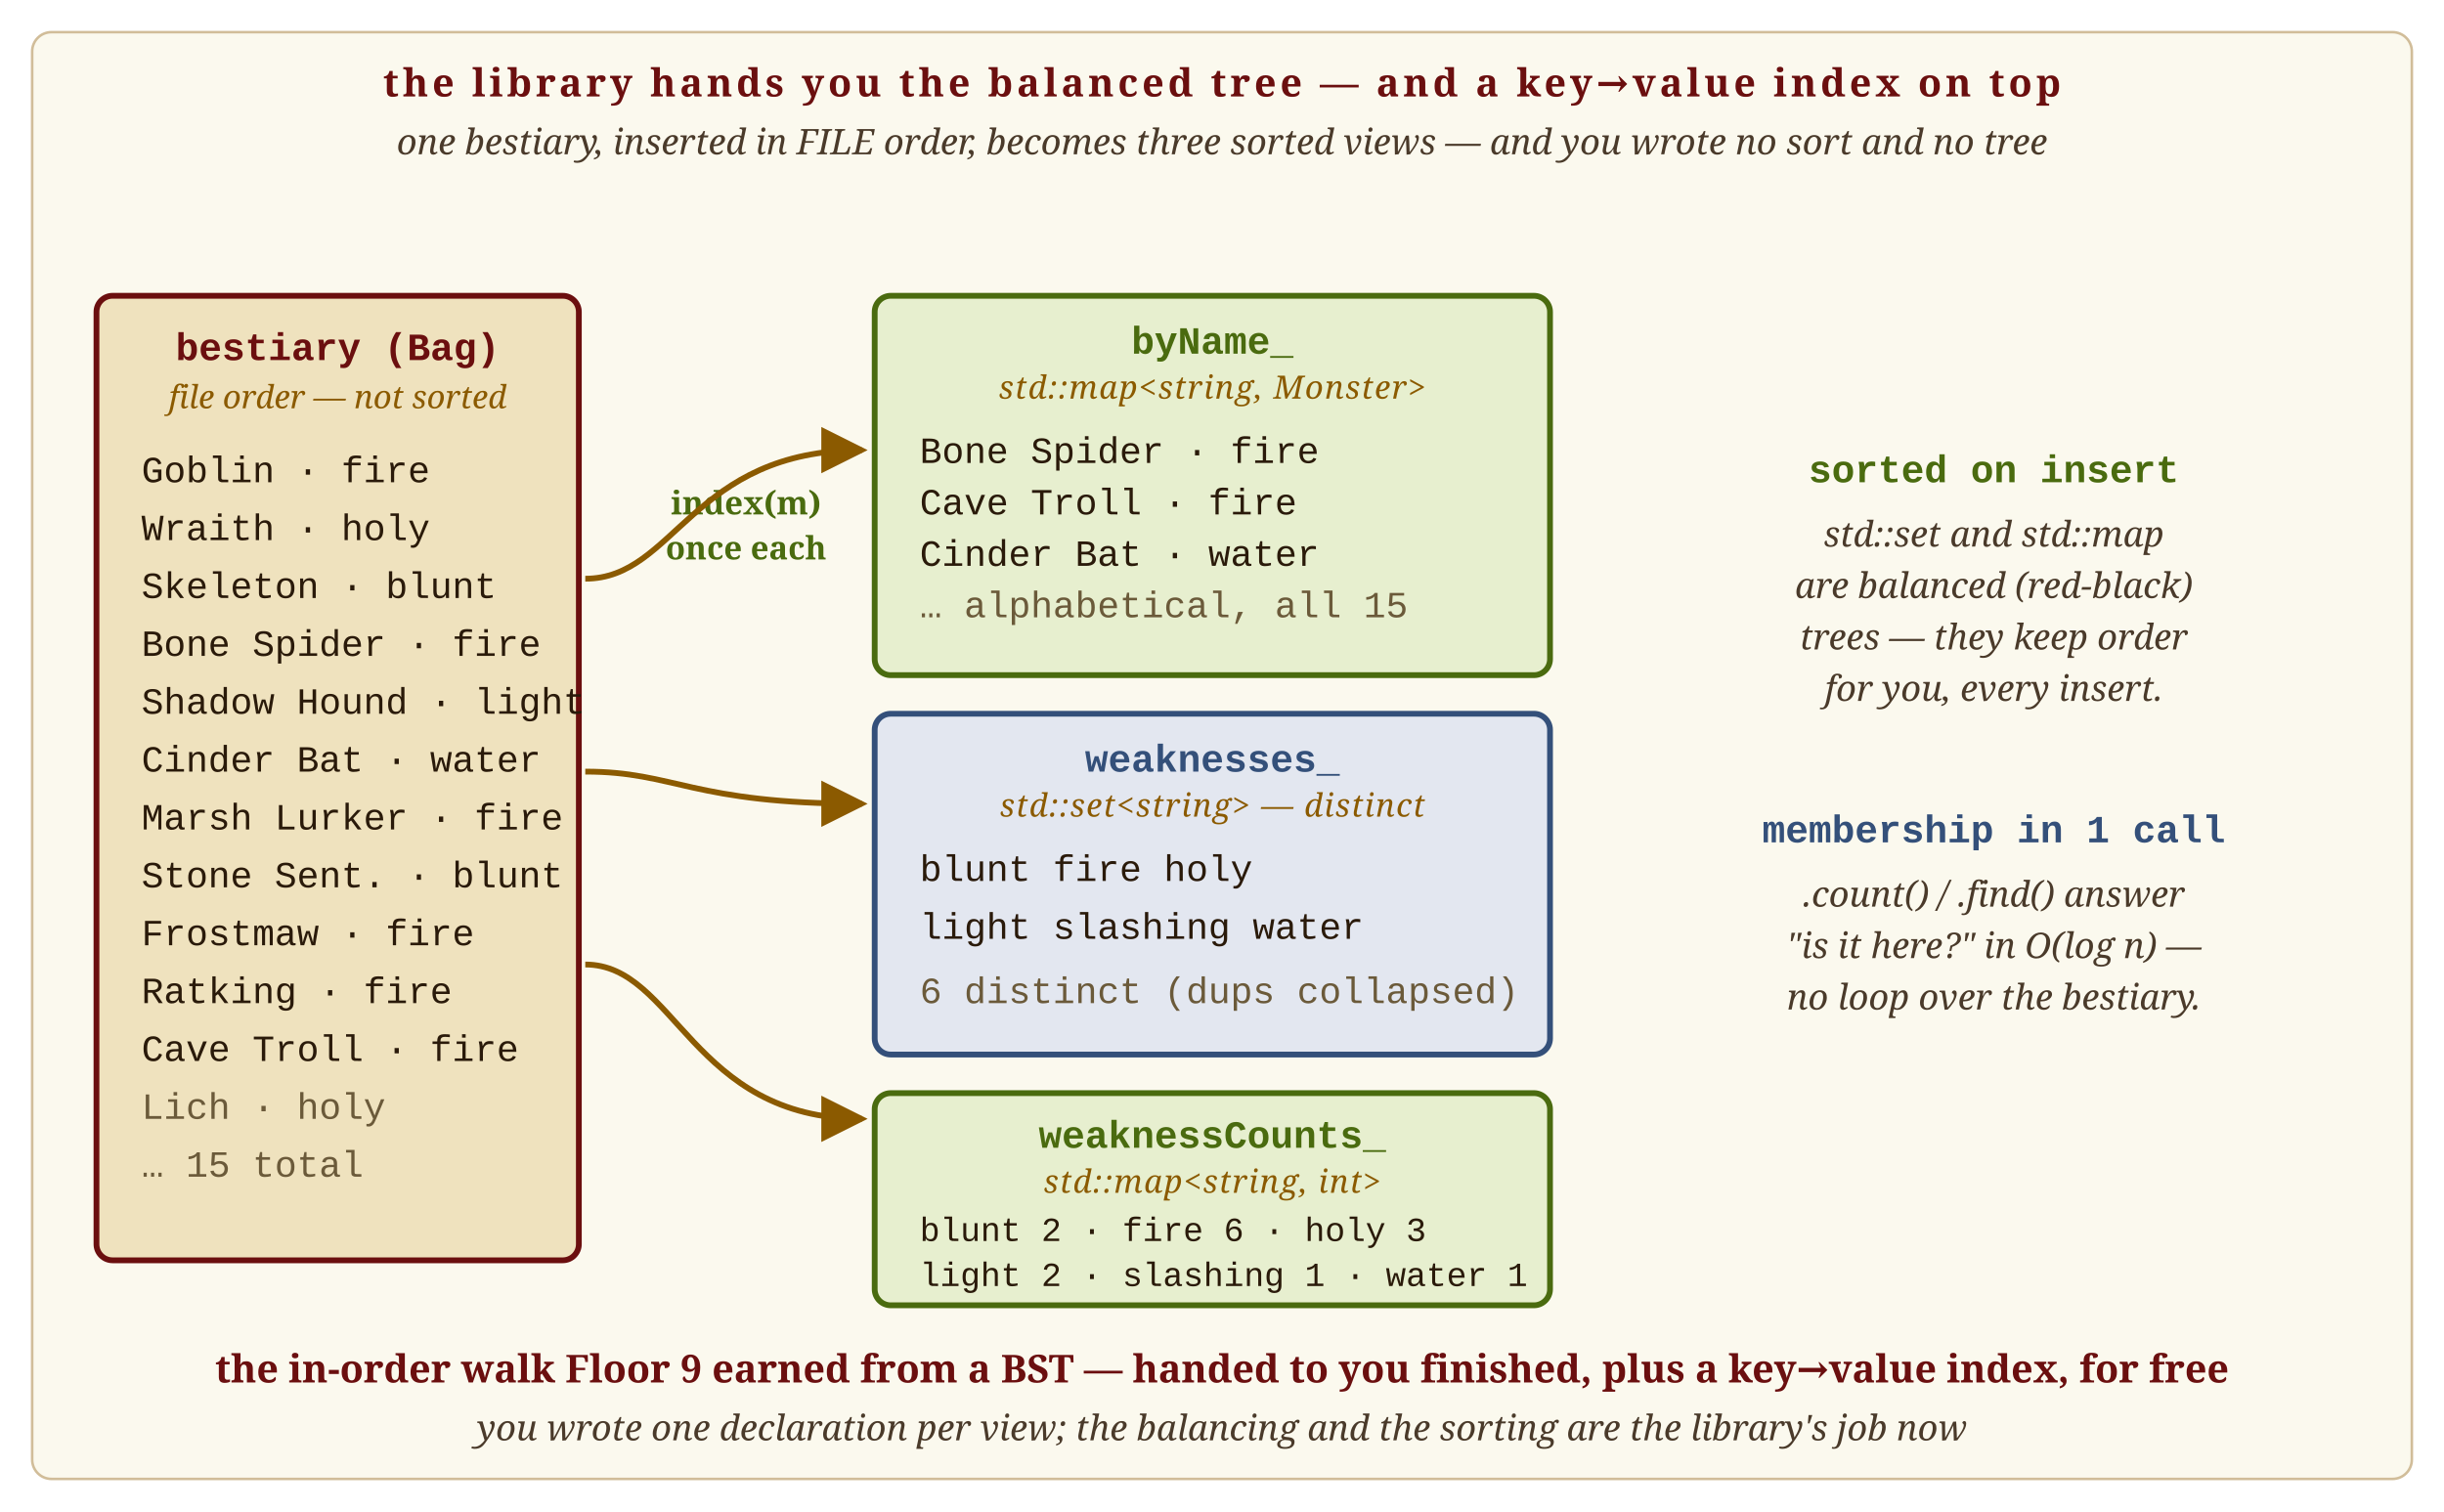
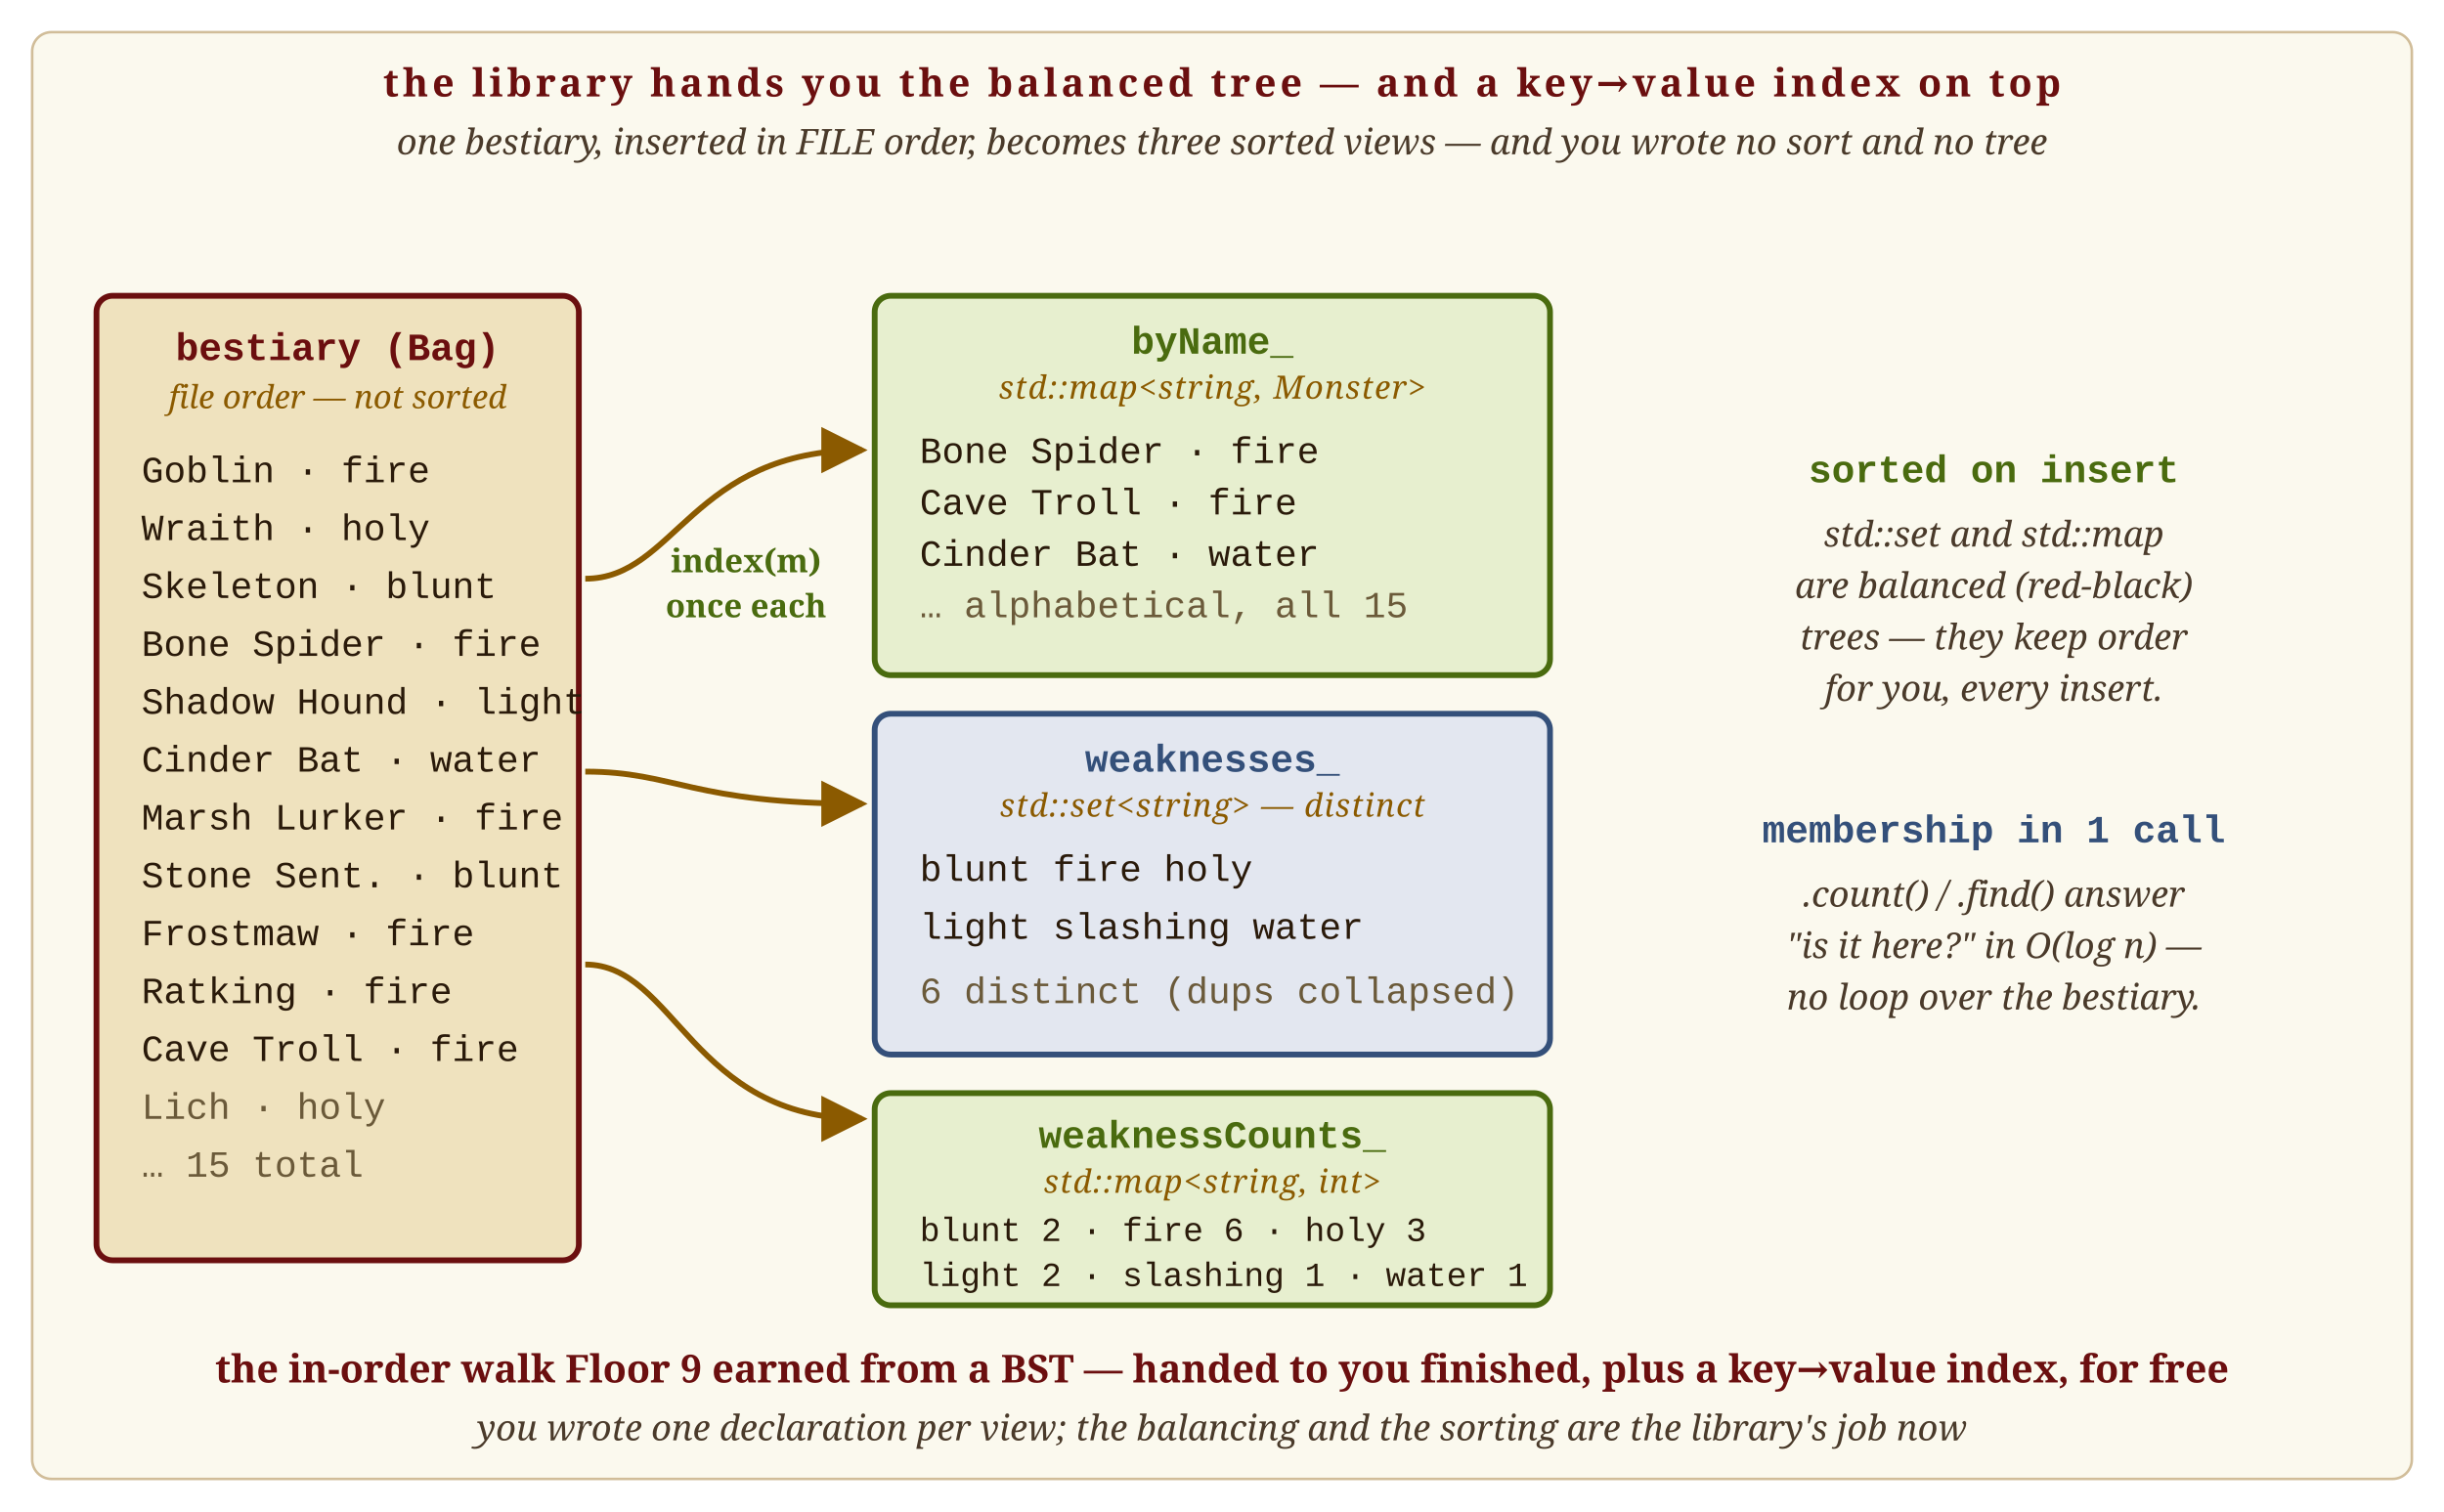
<svg xmlns="http://www.w3.org/2000/svg" viewBox="0 0 760 470" role="img" aria-labelledby="r3-title r3-desc">
  <style>
    .panel       { fill: #f6efd5; stroke: #8b5a00; stroke-width: 0.8; opacity: 0.4; }
    .box         { fill: #f2e4bc; stroke: #8b5a00; stroke-width: 1.4; }
    .box-src     { fill: #efe2be; stroke: #6b0f0f; stroke-width: 1.8; }
    .box-map     { fill: #e7efcf; stroke: #4a6b0f; stroke-width: 1.8; }
    .box-set     { fill: #e3e7f0; stroke: #34507a; stroke-width: 1.8; }
    .arrow       { stroke: #8b5a00; stroke-width: 1.8; fill: none; marker-end: url(#ah); }
    .row         { font-family: Consolas, 'Courier New', monospace; font-size: 11.5px; fill: #2a1a0a; text-anchor: start; }
    .row-dim     { font-family: Consolas, 'Courier New', monospace; font-size: 11.5px; fill: #6b5a3a; text-anchor: start; }
    .panel-title { font-family: Georgia, serif; font-size: 12px; fill: #6b0f0f; font-weight: 700; text-anchor: middle; text-transform: uppercase; letter-spacing: 0.10em; }
    .subtitle    { font-family: Georgia, serif; font-size: 11px; fill: #4a3a2a; font-style: italic; text-anchor: middle; }
    .col-title   { font-family: Consolas, 'Courier New', monospace; font-size: 12px; font-weight: 700; text-anchor: middle; }
    .col-map     { fill: #4a6b0f; }
    .col-set     { fill: #34507a; }
    .col-kind    { font-family: Georgia, serif; font-size: 10px; fill: #8b5a00; font-style: italic; text-anchor: middle; letter-spacing: 0.04em; }
    .src-title   { font-family: Consolas, 'Courier New', monospace; font-size: 12px; fill: #6b0f0f; font-weight: 700; text-anchor: middle; }
    .src-kind    { font-family: Georgia, serif; font-size: 10px; fill: #8b5a00; font-style: italic; text-anchor: middle; }
    .note-strong { font-family: Georgia, serif; font-size: 12px; fill: #6b0f0f; font-weight: 700; text-anchor: middle; }
    .tag         { font-family: Georgia, serif; font-size: 10px; fill: #4a6b0f; font-weight: 700; text-anchor: middle; }
  </style>
  <defs>
    <marker id="ah" markerWidth="9" markerHeight="9" refX="7" refY="4" orient="auto">
      <path d="M0,0 L8,4 L0,8 z" fill="#8b5a00" />
    </marker>
  </defs>
  <rect class="panel" x="10" y="10" width="740" height="450" rx="6" />
  <text class="panel-title" x="380" y="30">the library hands you the balanced tree — and a key→value index on top</text>
  <text class="subtitle" x="380" y="48">one bestiary, inserted in FILE order, becomes three sorted views — and you wrote no sort and no tree</text>
  <rect class="box-src" x="30" y="92" width="150" height="300" rx="5" />
  <text class="src-title" x="105" y="112">bestiary (Bag)</text>
  <text class="src-kind" x="105" y="127">file order — not sorted</text>
  <text class="row" x="44" y="150">Goblin · fire</text>
  <text class="row" x="44" y="168">Wraith · holy</text>
  <text class="row" x="44" y="186">Skeleton · blunt</text>
  <text class="row" x="44" y="204">Bone Spider · fire</text>
  <text class="row" x="44" y="222">Shadow Hound · light</text>
  <text class="row" x="44" y="240">Cinder Bat · water</text>
  <text class="row" x="44" y="258">Marsh Lurker · fire</text>
  <text class="row" x="44" y="276">Stone Sent. · blunt</text>
  <text class="row" x="44" y="294">Frostmaw · fire</text>
  <text class="row" x="44" y="312">Ratking · fire</text>
  <text class="row" x="44" y="330">Cave Troll · fire</text>
  <text class="row-dim" x="44" y="348">Lich · holy</text>
  <text class="row-dim" x="44" y="366">… 15 total</text>
-   <text class="tag" x="232" y="160">index(m)</text>
-   <text class="tag" x="232" y="174">once each</text>
+   <text class="tag" x="232" y="178">index(m)</text>
+   <text class="tag" x="232" y="192">once each</text>
  <path class="arrow" d="M182,180 C210,180 215,140 268,140" />
  <path class="arrow" d="M182,240 C210,240 215,250 268,250" />
  <path class="arrow" d="M182,300 C210,300 215,348 268,348" />
  <rect class="box-map" x="272" y="92" width="210" height="118" rx="5" />
  <text class="col-title col-map" x="377" y="110">byName_</text>
  <text class="col-kind" x="377" y="124">std::map&lt;string, Monster&gt;</text>
  <text class="row" x="286" y="144">Bone Spider · fire</text>
  <text class="row" x="286" y="160">Cave Troll · fire</text>
  <text class="row" x="286" y="176">Cinder Bat · water</text>
  <text class="row-dim" x="286" y="192">… alphabetical, all 15</text>
  <rect class="box-set" x="272" y="222" width="210" height="106" rx="5" />
  <text class="col-title col-set" x="377" y="240">weaknesses_</text>
  <text class="col-kind" x="377" y="254">std::set&lt;string&gt; — distinct</text>
  <text class="row" x="286" y="274">blunt   fire   holy</text>
  <text class="row" x="286" y="292">light   slashing   water</text>
  <text class="row-dim" x="286" y="312">6 distinct (dups collapsed)</text>
  <rect class="box-map" x="272" y="340" width="210" height="66" rx="5" />
  <text class="col-title col-map" x="377" y="357">weaknessCounts_</text>
  <text class="col-kind" x="377" y="371">std::map&lt;string, int&gt;</text>
  <text class="row" x="286" y="386" style="font-size:10.5px">blunt 2 · fire 6 · holy 3</text>
  <text class="row" x="286" y="400" style="font-size:10.5px">light 2 · slashing 1 · water 1</text>
  <text class="col-title col-map" x="620" y="150">sorted on insert</text>
  <text class="subtitle" x="620" y="170" style="text-anchor:middle">std::set and std::map</text>
  <text class="subtitle" x="620" y="186" style="text-anchor:middle">are balanced (red-black)</text>
  <text class="subtitle" x="620" y="202" style="text-anchor:middle">trees — they keep order</text>
  <text class="subtitle" x="620" y="218" style="text-anchor:middle">for you, every insert.</text>
  <text class="col-title col-set" x="620" y="262">membership in 1 call</text>
  <text class="subtitle" x="620" y="282" style="text-anchor:middle">.count() / .find() answer</text>
  <text class="subtitle" x="620" y="298" style="text-anchor:middle">"is it here?" in O(log n) —</text>
  <text class="subtitle" x="620" y="314" style="text-anchor:middle">no loop over the bestiary.</text>
  <text class="note-strong" x="380" y="430">the in-order walk Floor 9 earned from a BST — handed to you finished, plus a key→value index, for free</text>
  <text class="subtitle" x="380" y="448">you wrote one declaration per view; the balancing and the sorting are the library's job now</text>
</svg>
